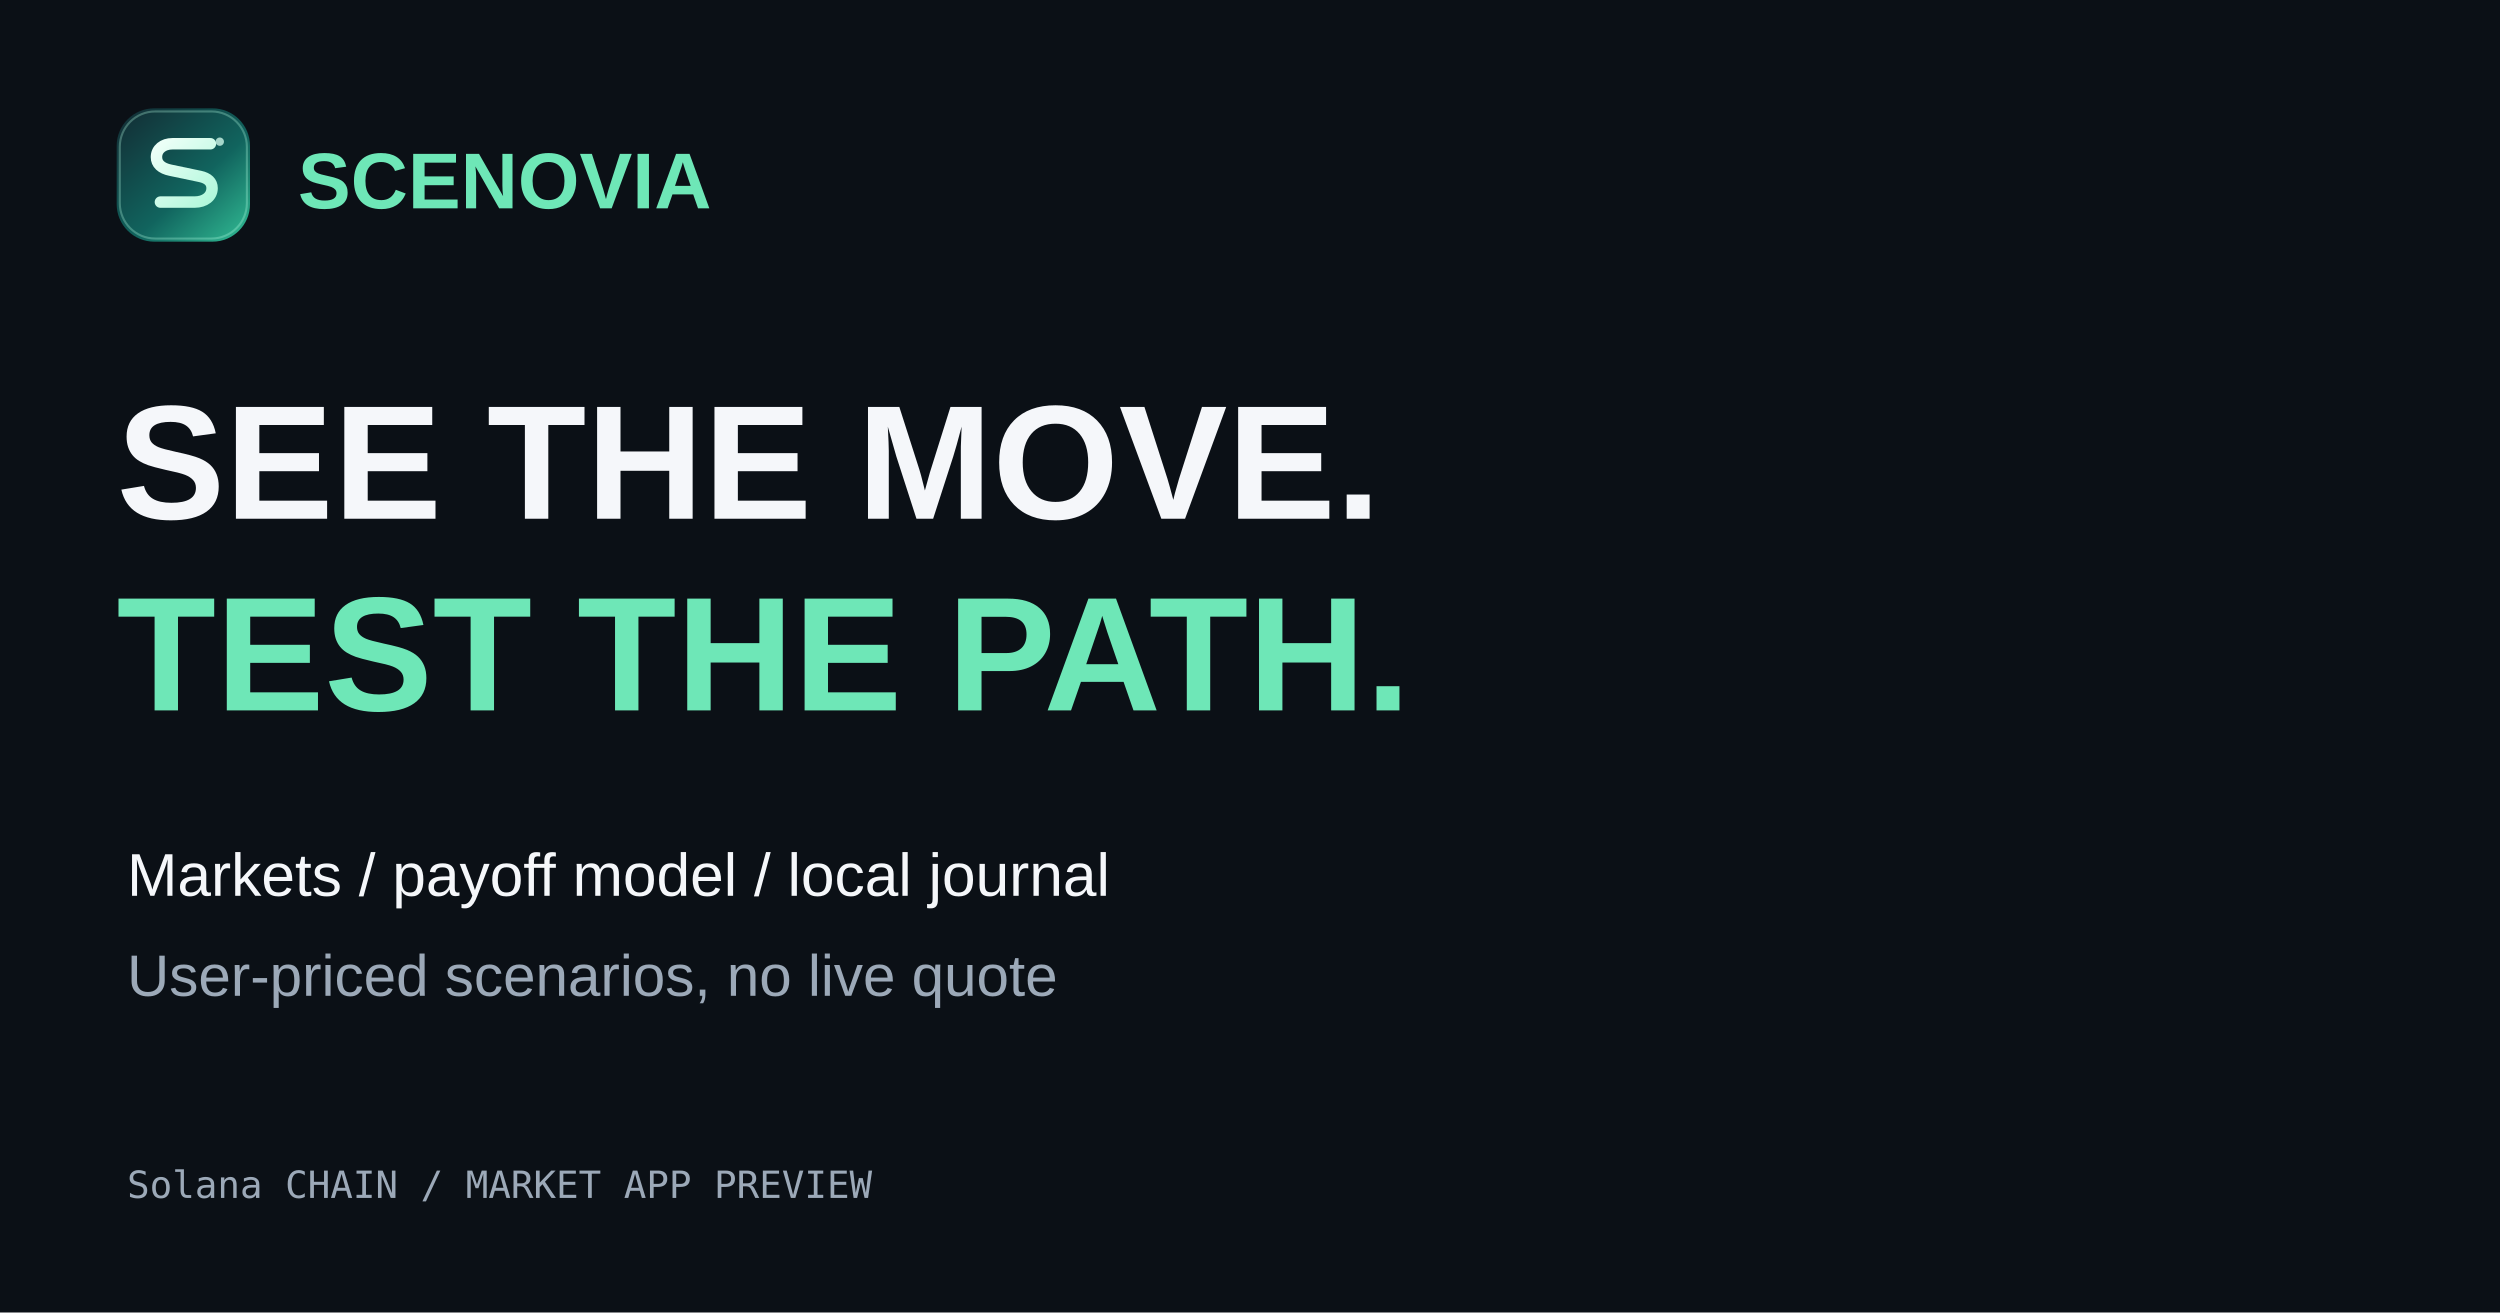
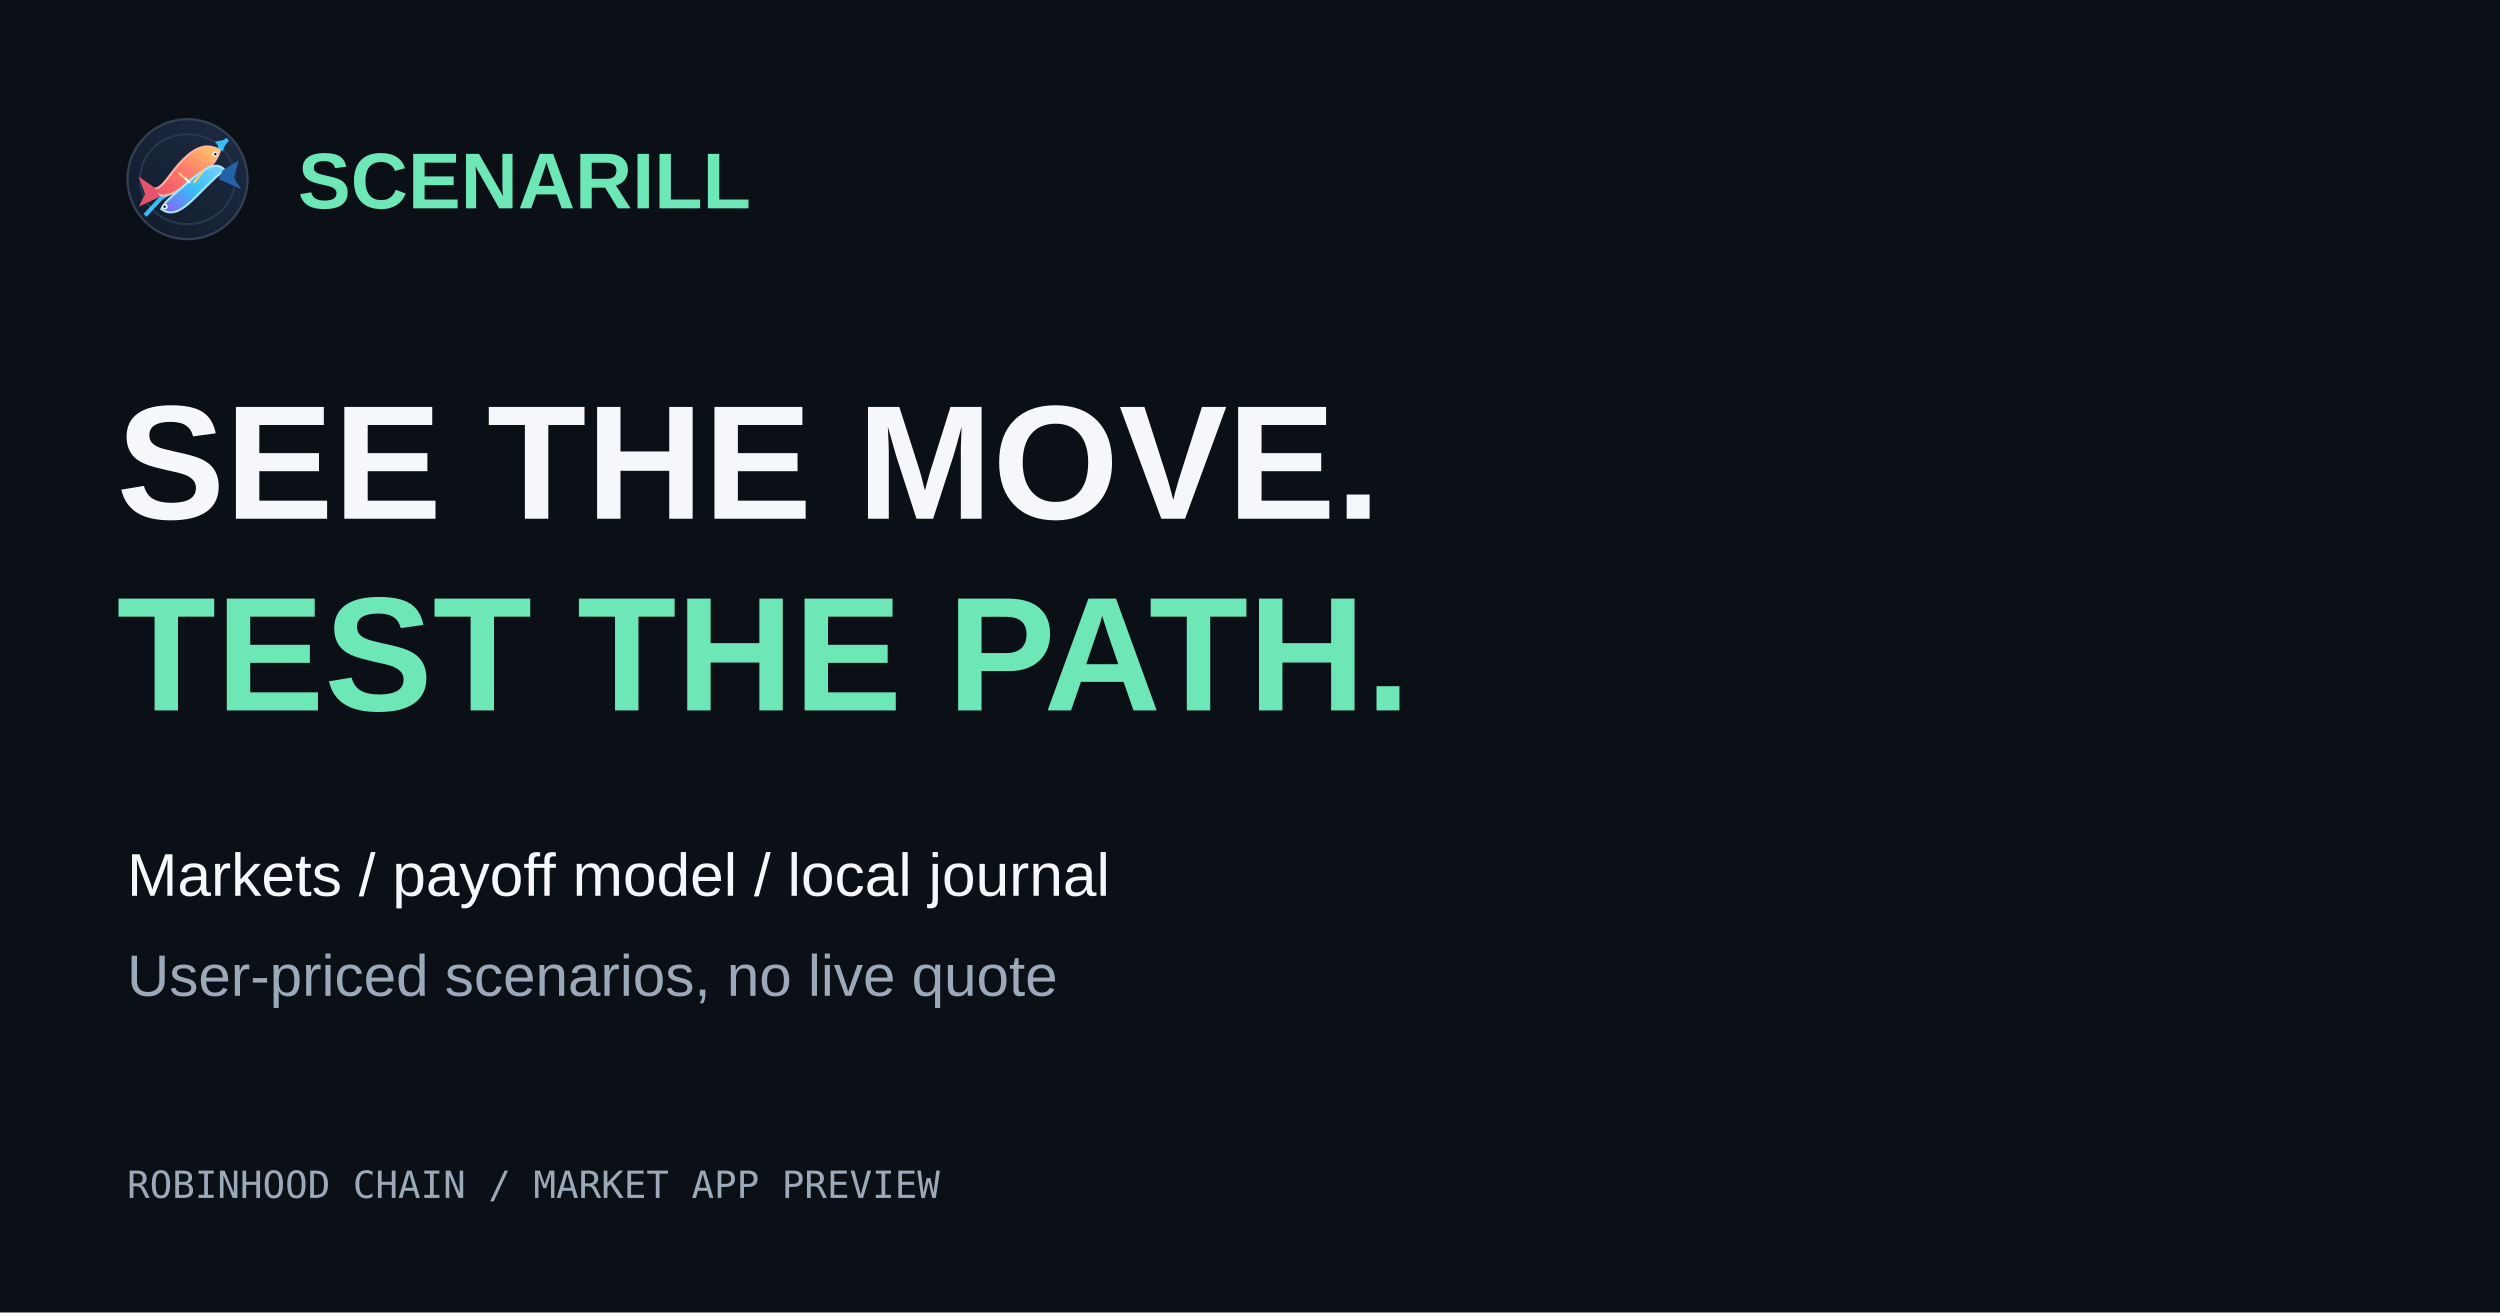
<svg xmlns="http://www.w3.org/2000/svg" width="1200" height="630" viewBox="0 0 1200 630" role="img" aria-labelledby="title desc">
+   <defs>
+     <linearGradient id="koiCoral" x1="0" y1="1" x2="1" y2="0">
+       <stop offset="0" stop-color="#f04f68" />
+       <stop offset="0.55" stop-color="#ff826c" />
+       <stop offset="1" stop-color="#ffd166" />
+     </linearGradient>
+     <linearGradient id="koiBlue" x1="1" y1="0" x2="0" y2="1">
+       <stop offset="0" stop-color="#7dd3fc" />
+       <stop offset="0.5" stop-color="#38bdf8" />
+       <stop offset="1" stop-color="#8b5cf6" />
+     </linearGradient>
+     <linearGradient id="orbitalInk" x1="0" y1="1" x2="1" y2="0">
+       <stop offset="0" stop-color="#111b2b" />
+       <stop offset="1" stop-color="#1d2b43" />
+     </linearGradient>
+   </defs>
  <rect width="1200" height="630" fill="#0b1016" />
-   <defs>
-     <linearGradient id="badge" x1="56" y1="52" x2="120" y2="122" gradientUnits="userSpaceOnUse">
-       <stop offset="0" stop-color="#122b33" />
-       <stop offset=".55" stop-color="#11645e" />
-       <stop offset="1" stop-color="#36c99c" />
-     </linearGradient>
-     <linearGradient id="mark" x1="73" y1="73" x2="106" y2="108" gradientUnits="userSpaceOnUse">
-       <stop offset="0" stop-color="#ecfff7" />
-       <stop offset="1" stop-color="#9ef6d2" />
-     </linearGradient>
-     <radialGradient id="glow" cx="0" cy="0" r="1" gradientTransform="translate(110 65) rotate(135) scale(50)">
-       <stop stop-color="#a4ffe0" stop-opacity=".24" />
-       <stop offset="1" stop-color="#a4ffe0" stop-opacity="0" />
-     </radialGradient>
-   </defs>
-   <rect x="56" y="52" width="64" height="64" rx="18" fill="url(#badge)" />
-   <rect x="56" y="52" width="64" height="64" rx="18" fill="url(#glow)" />
-   <rect x="57.5" y="53.5" width="61" height="61" rx="17" fill="none" stroke="#b5ffe3" stroke-opacity=".3" />
-   <path d="M101 69H82.8c-4.5 0-7.7 2.6-7.7 6.4 0 3.2 2.3 5.4 6.7 6.3l14.3 3c3.7.8 5.7 2.7 5.7 5.6 0 4-3.5 6.7-8.4 6.7H77" fill="none" stroke="url(#mark)" stroke-width="5.5" stroke-linecap="round" stroke-linejoin="round" />
-   <circle cx="105.5" cy="68" r="2" fill="#d8fff0" fill-opacity=".75" />
-   <text x="143" y="100" fill="#6ee7b7" font-family="Arial, Helvetica, sans-serif" font-size="38" font-weight="700" text-anchor="start">SCENOVIA</text>
+   <ellipse cx="90.0" cy="86.0" rx="28.8" ry="28.8" fill="url(#orbitalInk)" stroke="#334155" stroke-width="1.08" />
+   <ellipse cx="90.0" cy="86.0" rx="22.8" ry="21.6" fill="none" stroke="#263750" stroke-width="1" />
+   <polyline points="69.6,103.4 77.4,95.0 85.8,90.2 93.0,81.8 100.8,76.4 109.2,66.8" fill="none" stroke="#38bdf8" stroke-width="2" stroke-linejoin="round" />
+   <polygon points="109.2,66.8 103.2,68.0 106.8,72.8" fill="#38bdf8" />
+   <ellipse cx="85.8" cy="90.2" rx="1.68" ry="1.68" fill="#d9f99d" stroke="none" stroke-width="1" />
+   <path d="M 105.6,72.2 C 97.2,66.8 89.4,73.4 81.0,84.8 C 78.0,89.0 75.0,91.4 73.8,90.2 C 76.2,97.4 84.0,92.6 91.2,87.8 C 98.4,82.4 103.8,78.8 105.6,72.2 Z" fill="url(#koiCoral)" stroke="#ffb4a2" stroke-width="1" />
+   <polygon points="74.4,90.2 66.6,84.8 69.6,93.2 66.6,99.2 76.8,94.4" fill="#e5536b" />
+   <polyline points="85.8,83.0 91.2,87.8" fill="none" stroke="#ffd166" stroke-width="1" stroke-linejoin="round" />
+   <ellipse cx="103.2" cy="74.0" rx="1.32" ry="1.32" fill="#fff7ed" stroke="none" stroke-width="1" />
+   <ellipse cx="103.38" cy="74.0" rx="0.6" ry="0.6" fill="#111827" stroke="none" stroke-width="1" />
+   <path d="M 77.4,100.4 C 85.2,105.8 91.8,96.2 102.0,86.6 C 105.6,83.0 108.0,81.8 108.0,81.8 C 103.8,76.4 97.2,81.8 91.2,86.6 C 84.0,93.2 79.2,96.2 77.4,100.4 Z" fill="url(#koiBlue)" stroke="#a5e8ff" stroke-width="1" />
+   <polygon points="106.8,81.8 114.6,77.0 112.2,85.4 115.8,90.8 105.0,86.0" fill="#2563a8" />
+   <polyline points="93.0,87.8 97.8,81.8" fill="none" stroke="#ffd166" stroke-width="1" stroke-linejoin="round" />
+   <ellipse cx="79.2" cy="99.2" rx="1.32" ry="1.32" fill="#eff6ff" stroke="none" stroke-width="1" />
+   <ellipse cx="79.02" cy="99.2" rx="0.6" ry="0.6" fill="#111827" stroke="none" stroke-width="1" />
+   <polyline points="88.8,85.4 91.2,87.8" fill="none" stroke="#f8fafc" stroke-width="1" stroke-linejoin="round" />
+   <text x="143" y="100" fill="#6ee7b7" font-family="Arial, Helvetica, sans-serif" font-size="38" font-weight="700" text-anchor="start">SCENARILL</text>
  <text x="56" y="249" fill="#f5f7fa" font-family="Arial, Helvetica, sans-serif" font-size="78" font-weight="700" text-anchor="start">SEE THE MOVE.</text>
  <text x="56" y="341" fill="#6ee7b7" font-family="Arial, Helvetica, sans-serif" font-size="78" font-weight="700" text-anchor="start">TEST THE PATH.</text>
  <text x="61" y="430" fill="#f5f7fa" font-family="Arial, Helvetica, sans-serif" font-size="29" font-weight="400" text-anchor="start">Markets / payoff model / local journal</text>
  <text x="61" y="478" fill="#9ca9b8" font-family="Arial, Helvetica, sans-serif" font-size="28" font-weight="400" text-anchor="start">User-priced scenarios, no live quote</text>
-   <text x="61" y="575" fill="#9ca9b8" font-family="Consolas, monospace" font-size="18" font-weight="400" text-anchor="start">Solana CHAIN / MARKET APP PREVIEW</text>
+   <text x="61" y="575" fill="#9ca9b8" font-family="Consolas, monospace" font-size="18" font-weight="400" text-anchor="start">ROBINHOOD CHAIN / MARKET APP PREVIEW</text>
</svg>
